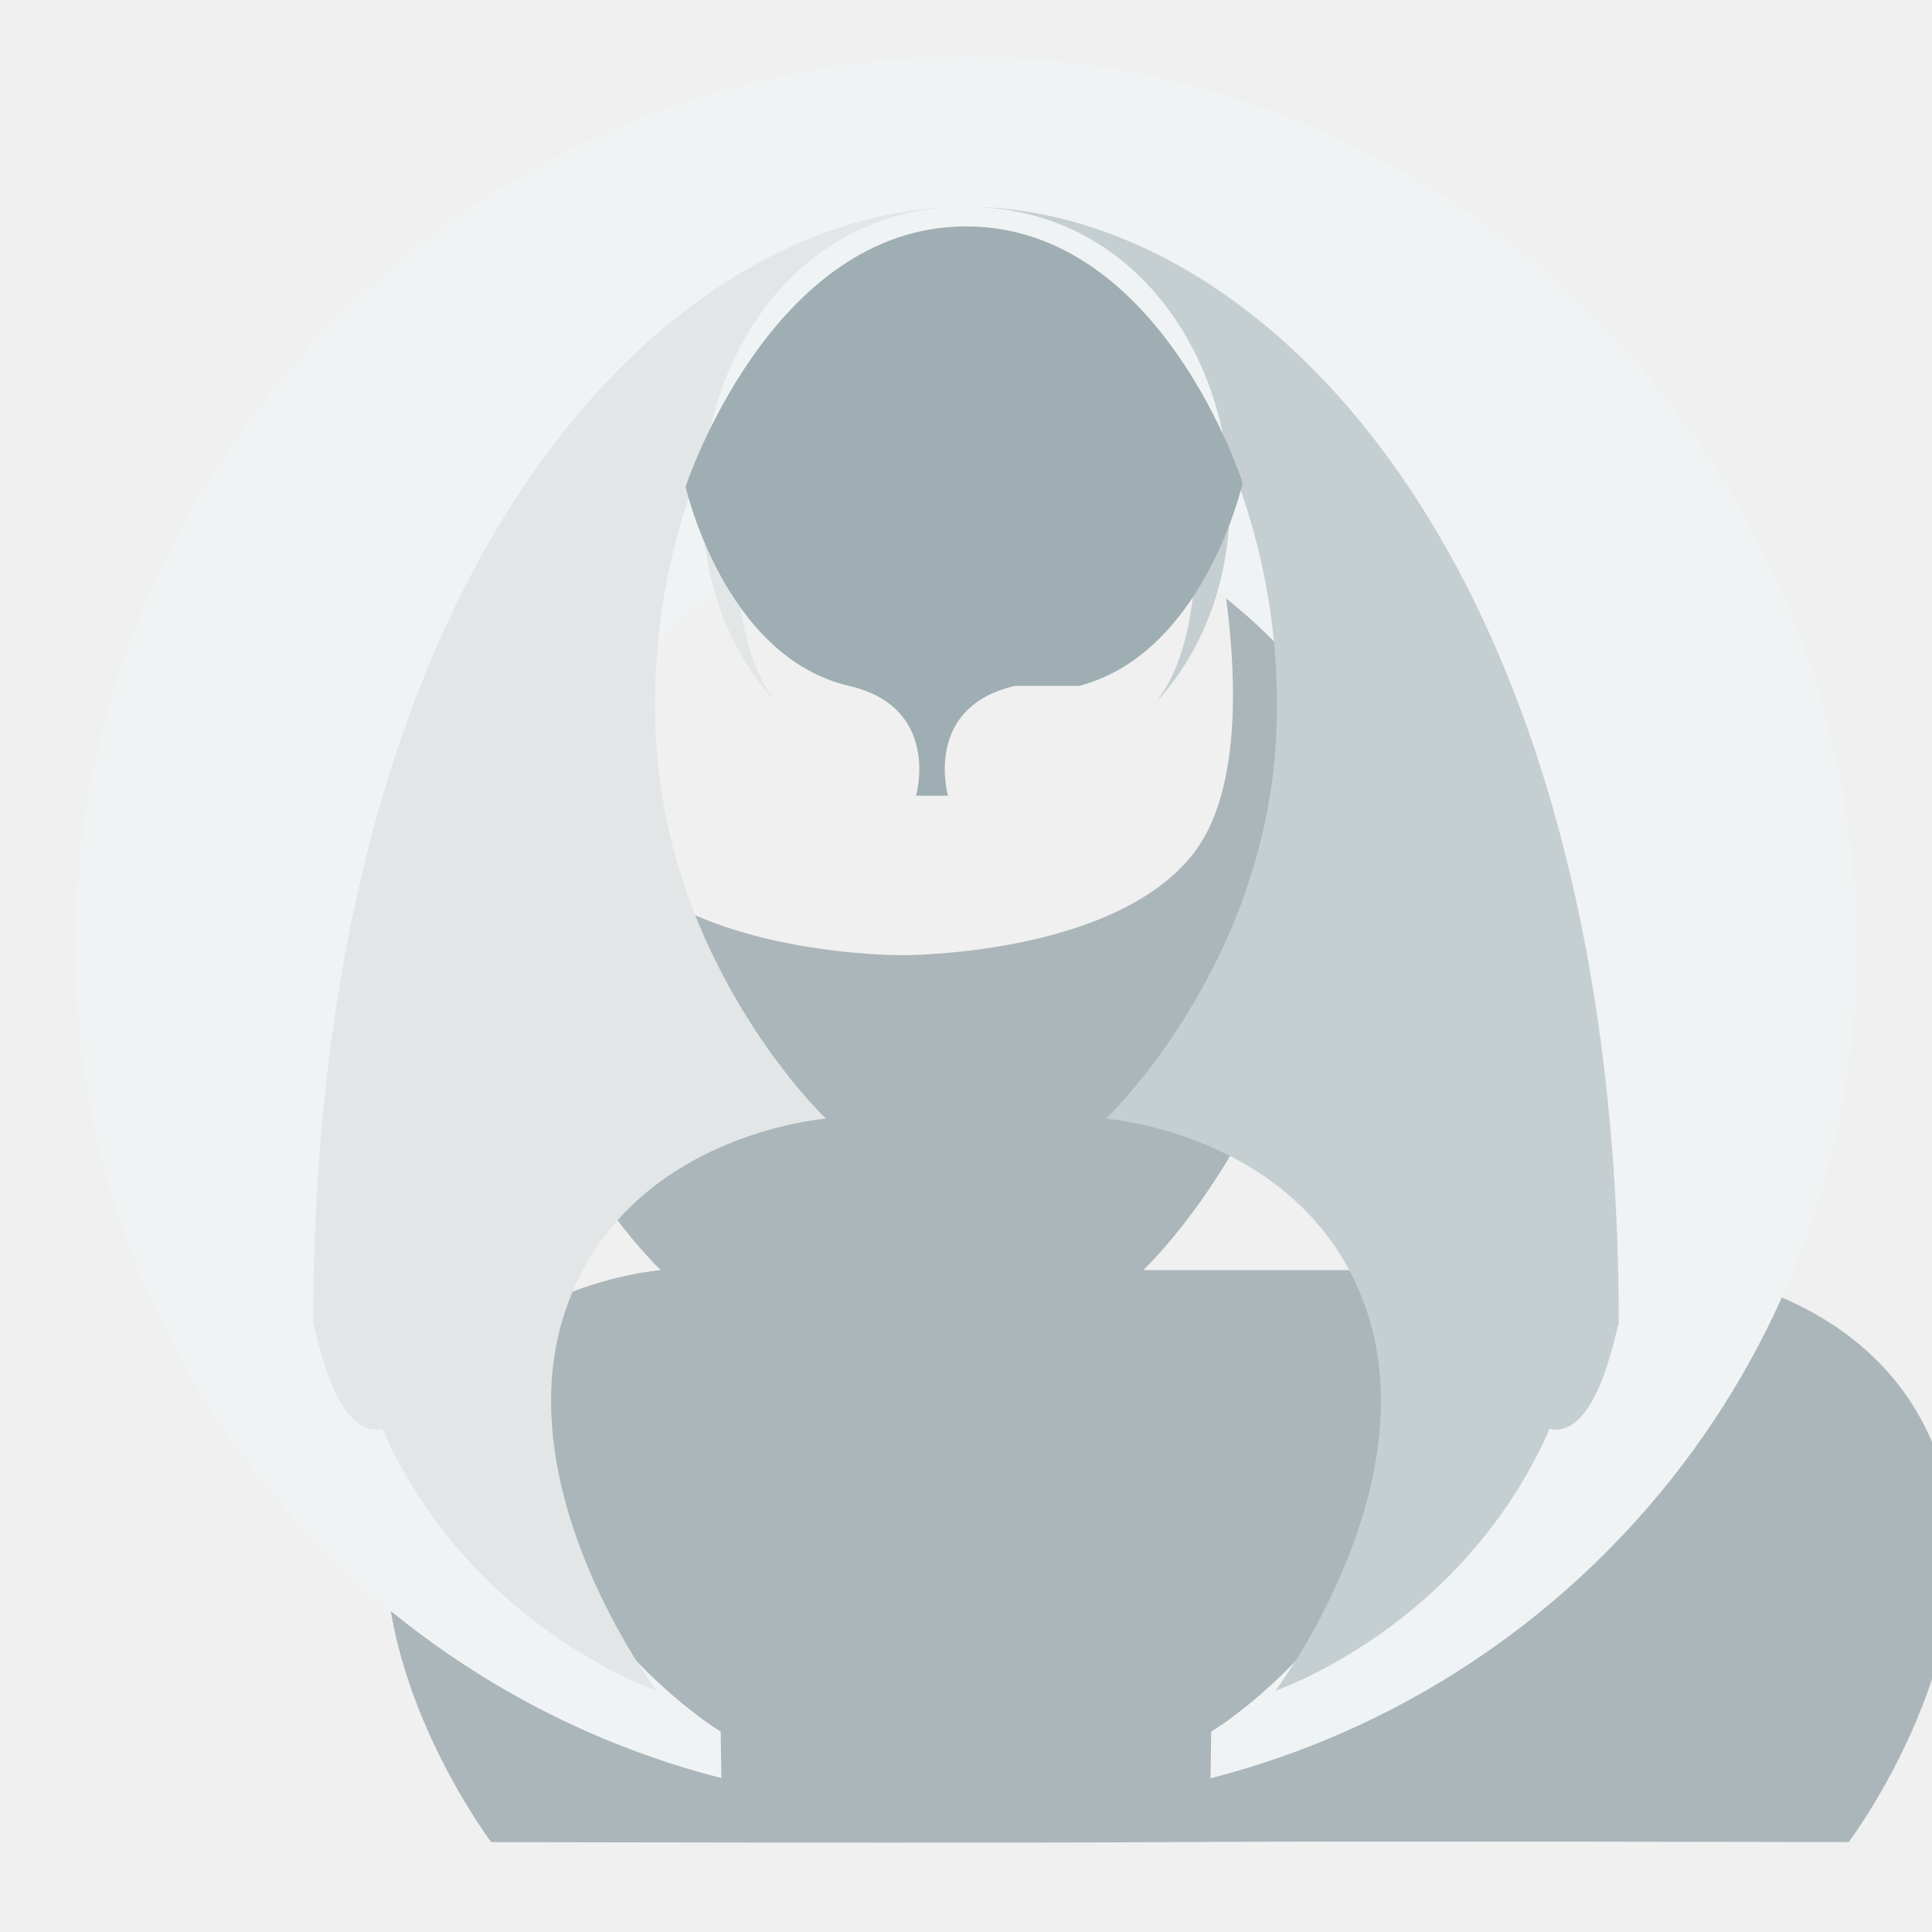
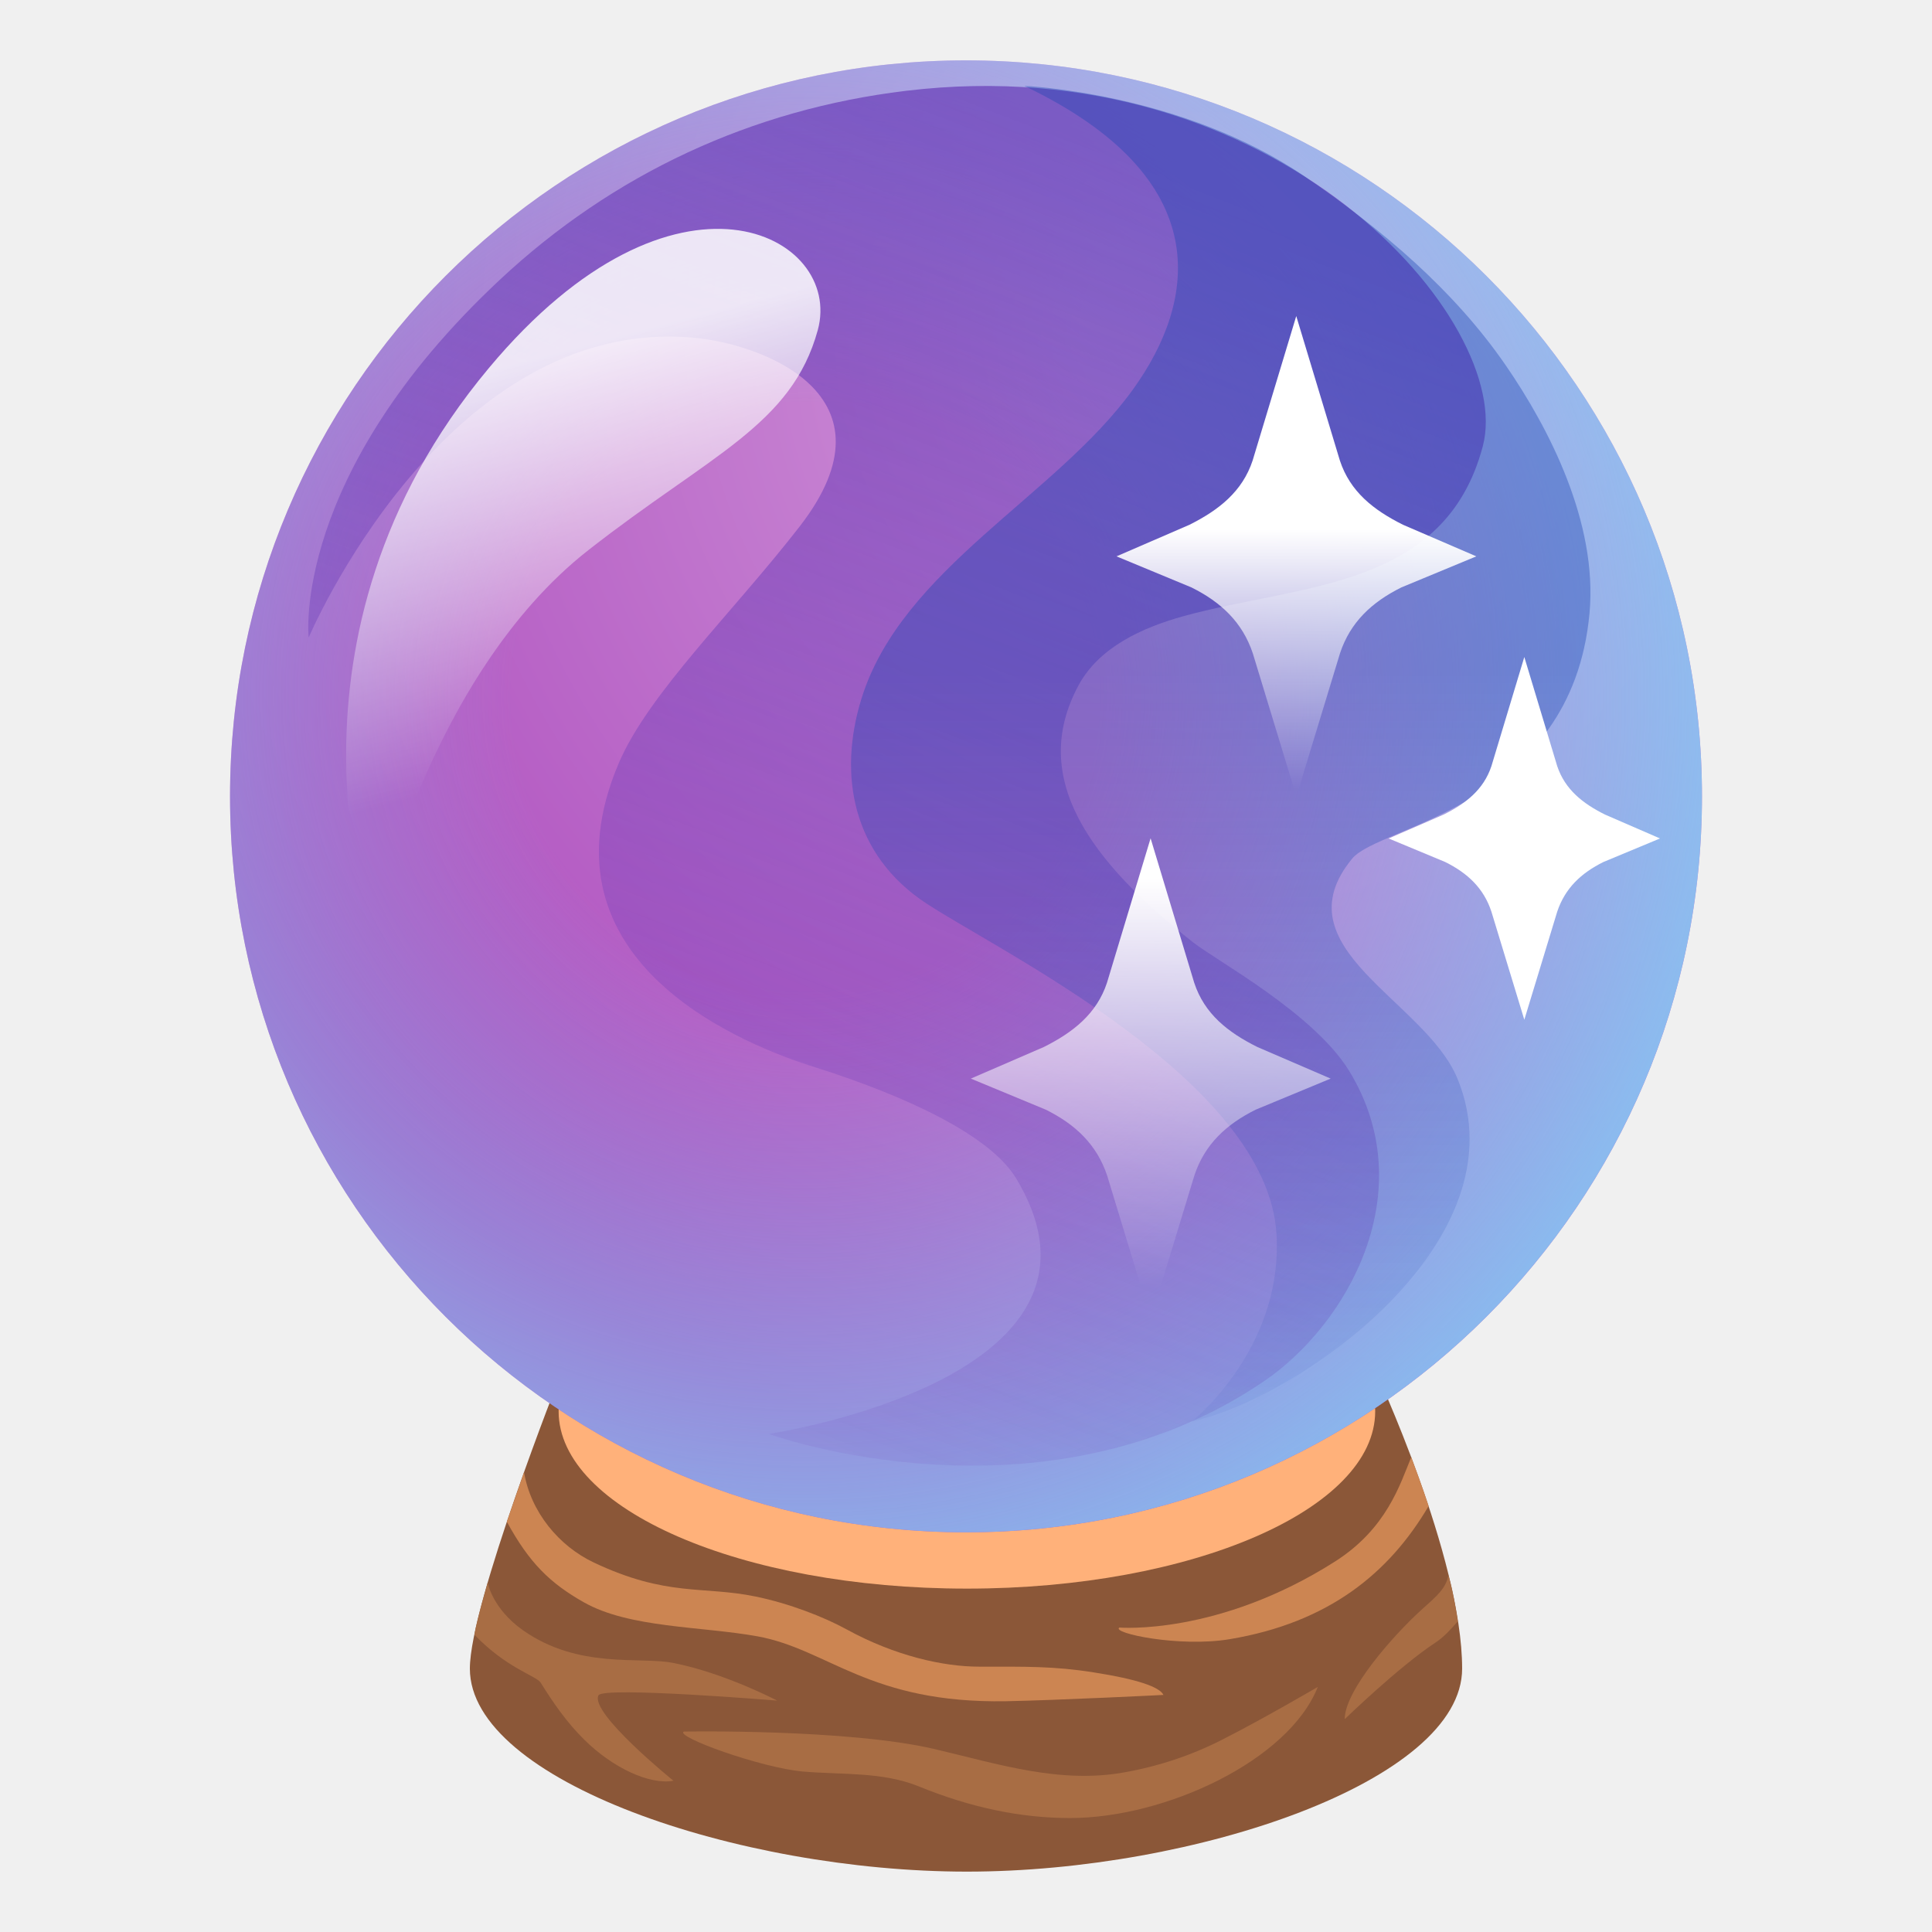
- <svg xmlns="http://www.w3.org/2000/svg" width="512" height="512" viewBox="0 0 512 512">
-   <path fill="#abb6bb" d="M302.99 336.597s42.06-39.875 45.092-101.401c3.032-61.526-27.993-102.569-27.993-102.569s17.355 66.63-3.948 93.735c-21.302 27.106-77.095 26.78-77.095 26.78s-55.793.326-77.094-26.78c-21.304-27.105-3.95-93.735-3.95-93.735s-31.026 41.043-27.994 102.569c3.032 61.526 45.093 101.401 45.093 101.401s-53.67 4.005-69.248 51.419c-15.58 47.415 24.326 100.16 24.326 100.16s135.504.329 179.865 0c44.361-.329 179.866 0 179.866 0s39.906-52.745 24.326-100.16c-15.58-47.414-69.249-51.419-69.249-51.419Z" />
-   <path fill="#f0f3f4" d="M256.003 15C126.363 15 20 121.109 20 251.215c0 105.624 72.554 194.761 171.161 219.998l-.164-12.345S121.962 418.419 121.962 316.816C121.962 215.214 178.11 134.2 256 134.2s134.04 80.942 134.04 182.616c0 101.664-69.063 142.066-69.063 142.066l-.164 12.369c98.607-25.237 171.161-114.374 171.161-219.998C492.006 121.109 385.64 15 256.003 15Z" />
-   <path fill="#e2e6e7" d="M205.747 186.224c-21.304-27.105-3.949-93.735-3.949-93.735s-31.026 41.043-27.994 102.569c3.032 61.526 45.093 101.401 45.093 101.401s-53.67 4.004-69.248 51.419c-15.58 47.414 24.326 100.16 24.326 100.16s-49.482-16.73-72.647-69.382C87.664 381.718 83 347.242 83 351.215C83 149.3 177.035 54.792 256.003 54.792c-66.307 0-90.637 87.941-50.256 131.432Z" />
-   <path fill="#c5ced1" d="M306.261 186.224c21.302-27.105 3.948-93.735 3.948-93.735s31.025 41.043 27.993 102.569c-3.032 61.526-45.093 101.401-45.093 101.401s53.67 4.004 69.249 51.419c15.58 47.414-24.327 100.16-24.327 100.16s49.482-16.73 72.646-69.382C424.343 381.718 429 347.242 429 351.215c0-201.915-94.035-296.423-173.001-296.423 66.306 0 90.636 87.941 50.262 131.432Z" />
-   <path fill="#9eaeb2" d="M268.974 181.765c-24.557 5.698-17.733 29.112-17.733 29.112h-8.483s6.806-23.414-17.752-29.112c-33.158-7.707-43.315-52.746-43.315-52.746S204.225 60 256 60s73.309 68.019 73.309 68.019s-10.153 45.04-43.309 53.746Z" />
+ <svg xmlns="http://www.w3.org/2000/svg" width="800px" height="800px" viewBox="0 0 128 128" aria-hidden="true" role="img" class="iconify iconify--noto" preserveAspectRatio="xMidYMid meet">
+   <path d="M31.13 110.55c0-4.3 6.01-19.49 6.01-19.49c5.79-1.79 47.6-.27 53.97-.27c0 0 5.76 12.33 5.76 19.76S79.19 124 64.06 124s-32.93-6.02-32.93-13.45z" fill="#8b5738">
+ 
+ </path>
+   <ellipse cx="64.06" cy="93.5" rx="27.05" ry="11.75" fill="#ffb17a">
+ 
+ </ellipse>
+   <g>
+     <path d="M38.67 106.15c3.02 1.72 7.8 1.59 11.51 2.26c4.72.86 7.39 4.46 16.49 4.3c3.25-.06 10.83-.43 10.41-.42c-.26-.53-1.74-1.04-4.62-1.49c-2.64-.42-4.54-.38-7.6-.38c-2.34 0-5.55-.7-8.79-2.48c-1.48-.81-3.78-1.71-6.03-2.17c-3.46-.71-5.87.04-10.7-2.25c-2.31-1.09-4.18-3.35-4.62-5.98l-1.14 3.28c1.5 2.75 2.87 4.07 5.09 5.33z" fill="#cc8552">
+ 
+ </path>
+     <path d="M88.44 103.46c-7.74 4.92-14.28 4.37-14.28 4.37c-.55.36 3.96 1.33 7.31.77c6.58-1.1 10.58-4.4 13.18-8.82c-.36-1.12-1.15-3.24-1.15-3.24c-.75 1.81-1.62 4.73-5.06 6.92z" fill="#cc8552">
+ 
+ </path>
+     <path d="M74.51 117.42c-4.28.78-8.38-.55-12.59-1.54c-5.77-1.35-16.61-1.16-16.61-1.16c-.65.32 5.11 2.41 7.91 2.65c2.55.22 5.25 0 7.67.99c3.41 1.39 6.71 2.09 10.01 2.09c6.27 0 14.46-3.78 16.41-8.69c0 0-3.58 2.1-6.36 3.51c-2.02 1.03-4.2 1.75-6.44 2.15z" fill="#a86d44">
+ 
+ </path>
+     <path d="M35.82 111.48c.85 1.36 1.72 2.62 2.86 3.75c1.93 1.92 4.37 3.03 5.94 2.75c0 0-5.56-4.49-4.97-5.66c.3-.6 11.84.35 11.84.35s-3.5-1.84-6.91-2.5c-2.21-.43-6.25.43-9.93-2.16c-2.03-1.43-2.34-3.15-2.34-3.15s-.73 2.49-.88 3.44c2.13 2.23 4.11 2.73 4.39 3.18z" fill="#a86d44">
+ 
+ </path>
+     <path d="M94.3 106.54c-2.02 1.81-5.21 5.47-5.21 7.36c0 0 3.58-3.47 5.99-5.06c.6-.39 1.03-.89 1.5-1.42c0 0-.24-1.79-.62-3.06c-.15.85-.76 1.38-1.66 2.18z" fill="#a86d44">
+ 
+ </path>
+   </g>
+   <g>
+     <radialGradient id="IconifyId17ecdb2904d178eab7492" cx="77.121" cy="66.694" r="76.184" gradientTransform="rotate(-3.714 -608.323 2.714)" gradientUnits="userSpaceOnUse">
+       <stop offset=".104" stop-color="#ce93d8">
+ 
+ </stop>
+       <stop offset="1" stop-color="#ab47bc">
+ 
+ </stop>
+     </radialGradient>
+     <circle cx="64" cy="52.76" r="48.76" fill="url(#IconifyId17ecdb2904d178eab7492)">
+ 
+ </circle>
+     <radialGradient id="IconifyId17ecdb2904d178eab7493" cx="53.349" cy="46.135" r="69.389" gradientUnits="userSpaceOnUse">
+       <stop offset=".28" stop-color="#81d4fa" stop-opacity="0">
+ 
+ </stop>
+       <stop offset=".964" stop-color="#81d4fa" stop-opacity=".9">
+ 
+ </stop>
+     </radialGradient>
+     <circle cx="64" cy="52.76" r="48.76" fill="url(#IconifyId17ecdb2904d178eab7493)">
+ 
+ </circle>
+     <linearGradient id="IconifyId17ecdb2904d178eab7494" gradientUnits="userSpaceOnUse" x1="74.69" y1="10.651" x2="35.942" y2="111.007">
+       <stop offset="0" stop-color="#673ab7">
+ 
+ </stop>
+       <stop offset=".937" stop-color="#673ab7" stop-opacity="0">
+ 
+ </stop>
+     </linearGradient>
+     <path d="M45.91 22.37c4.54.39 13.84 3.79 7.07 12.51C48.53 40.61 42.97 45.94 41 50.55c-5.69 13.33 8.57 18.77 13 20.16c3.84 1.21 11.24 3.91 13.32 7.36C75.35 91.37 50.93 95 50.93 95s17.97 6.55 32.77-3.46c5.6-3.79 10.53-12.61 5.71-20.55c-2.34-3.85-8.79-7.32-10.37-8.56c-6.76-5.34-10.93-10.86-7.57-17.05c1.36-2.5 4.2-3.8 6.95-4.56c7.7-2.13 17.31-1.75 19.82-11.26C100.41 21.36 84.57 3.04 60 6.02c-10.2 1.23-19.38 5.5-26.89 12.52c-13.86 12.97-12.66 23.7-12.66 23.7s9.03-21.3 25.46-19.87z" opacity=".7" fill="url(#IconifyId17ecdb2904d178eab7494)">
+ 
+ </path>
+     <linearGradient id="IconifyId17ecdb2904d178eab7495" gradientUnits="userSpaceOnUse" x1="80.878" y1="24.934" x2="80.878" y2="108.077">
+       <stop offset=".235" stop-color="#1d44b3">
+ 
+ </stop>
+       <stop offset=".884" stop-color="#2044b3" stop-opacity=".074">
+ 
+ </stop>
+       <stop offset=".936" stop-color="#2144b3" stop-opacity="0">
+ 
+ </stop>
+     </linearGradient>
+     <path d="M99.77 24.22c-3.48-5.06-8.29-9.08-13.36-12.55c-8.09-5.53-18.55-5.98-18.55-5.98c12.84 6.14 11.4 14.28 7.21 20.1c-5.1 7.09-15.33 11.88-18 20.51c-1.56 5.04-.6 10.34 4.31 13.56s22.58 11.77 23.19 21.89c.46 7.62-5.6 12.42-5.6 12.42c7.09-1.53 22.01-11.97 17.59-22.71c-2.14-5.2-11.87-8.65-6.97-14.58c1.82-2.21 14.53-3.39 15.72-16.25c.55-6.01-2.69-12.27-5.54-16.41z" opacity=".39" fill="url(#IconifyId17ecdb2904d178eab7495)">
+ 
+ </path>
+     <linearGradient id="IconifyId17ecdb2904d178eab7496" gradientUnits="userSpaceOnUse" x1="-2575.355" y1="437.519" x2="-2575.355" y2="471.206" gradientTransform="scale(-1 1) rotate(15.017 293.083 9871.848)">
+       <stop offset=".227" stop-color="#ffffff">
+ 
+ </stop>
+       <stop offset="1" stop-color="#ffffff" stop-opacity="0">
+ 
+ </stop>
+     </linearGradient>
+     <path d="M24.71 61.66s-7.3-19.36 7.69-37.29c12.35-14.78 23.5-8.8 21.78-2.5c-1.73 6.3-7.1 8.24-15.19 14.57C28.3 44.8 24.71 61.66 24.71 61.66z" opacity=".85" fill="url(#IconifyId17ecdb2904d178eab7496)">
+ 
+ </path>
+     <g>
+       <linearGradient id="IconifyId17ecdb2904d178eab7497" gradientUnits="userSpaceOnUse" x1="85.871" y1="28.96" x2="85.871" y2="52.387">
+         <stop offset=".261" stop-color="#ffffff">
+ 
+ </stop>
+         <stop offset="1" stop-color="#ffffff" stop-opacity="0">
+ 
+ </stop>
+       </linearGradient>
+       <path d="M92.96 34.77c-1.95-.97-3.51-2.19-4.19-4.26l-2.89-9.57l-2.89 9.57c-.68 2.06-2.25 3.29-4.19 4.26l-4.83 2.09l4.97 2.06c1.95.97 3.37 2.3 4.06 4.36l2.89 9.49l2.89-9.49c.68-2.06 2.11-3.39 4.06-4.36l4.97-2.06l-4.85-2.09z" fill="url(#IconifyId17ecdb2904d178eab7497)">
+ 
+ </path>
+       <linearGradient id="IconifyId17ecdb2904d178eab7498" gradientUnits="userSpaceOnUse" x1="76.221" y1="58.161" x2="76.221" y2="85.231">
+         <stop offset="0" stop-color="#ffffff">
+ 
+ </stop>
+         <stop offset="1" stop-color="#ffffff" stop-opacity="0">
+ 
+ </stop>
+       </linearGradient>
+       <path d="M83.31 69.37c-1.95-.97-3.51-2.19-4.19-4.26l-2.89-9.57l-2.89 9.57c-.68 2.06-2.25 3.29-4.19 4.26l-4.83 2.09l4.97 2.06c1.95.97 3.37 2.3 4.06 4.36l2.89 9.49l2.89-9.49c.68-2.06 2.11-3.39 4.06-4.36l4.97-2.06l-4.85-2.09z" fill="url(#IconifyId17ecdb2904d178eab7498)">
+ 
+ </path>
+       <path d="M106.34 53.97c-1.47-.73-2.65-1.66-3.17-3.21l-2.18-7.23l-2.18 7.23c-.52 1.56-1.7 2.48-3.17 3.21L92 55.55l3.75 1.56c1.47.73 2.55 1.73 3.06 3.29l2.18 7.16l2.18-7.16c.52-1.56 1.59-2.56 3.06-3.29l3.75-1.56l-3.64-1.58z" fill="#ffffff">
+ 
+ </path>
+     </g>
+   </g>
</svg>
